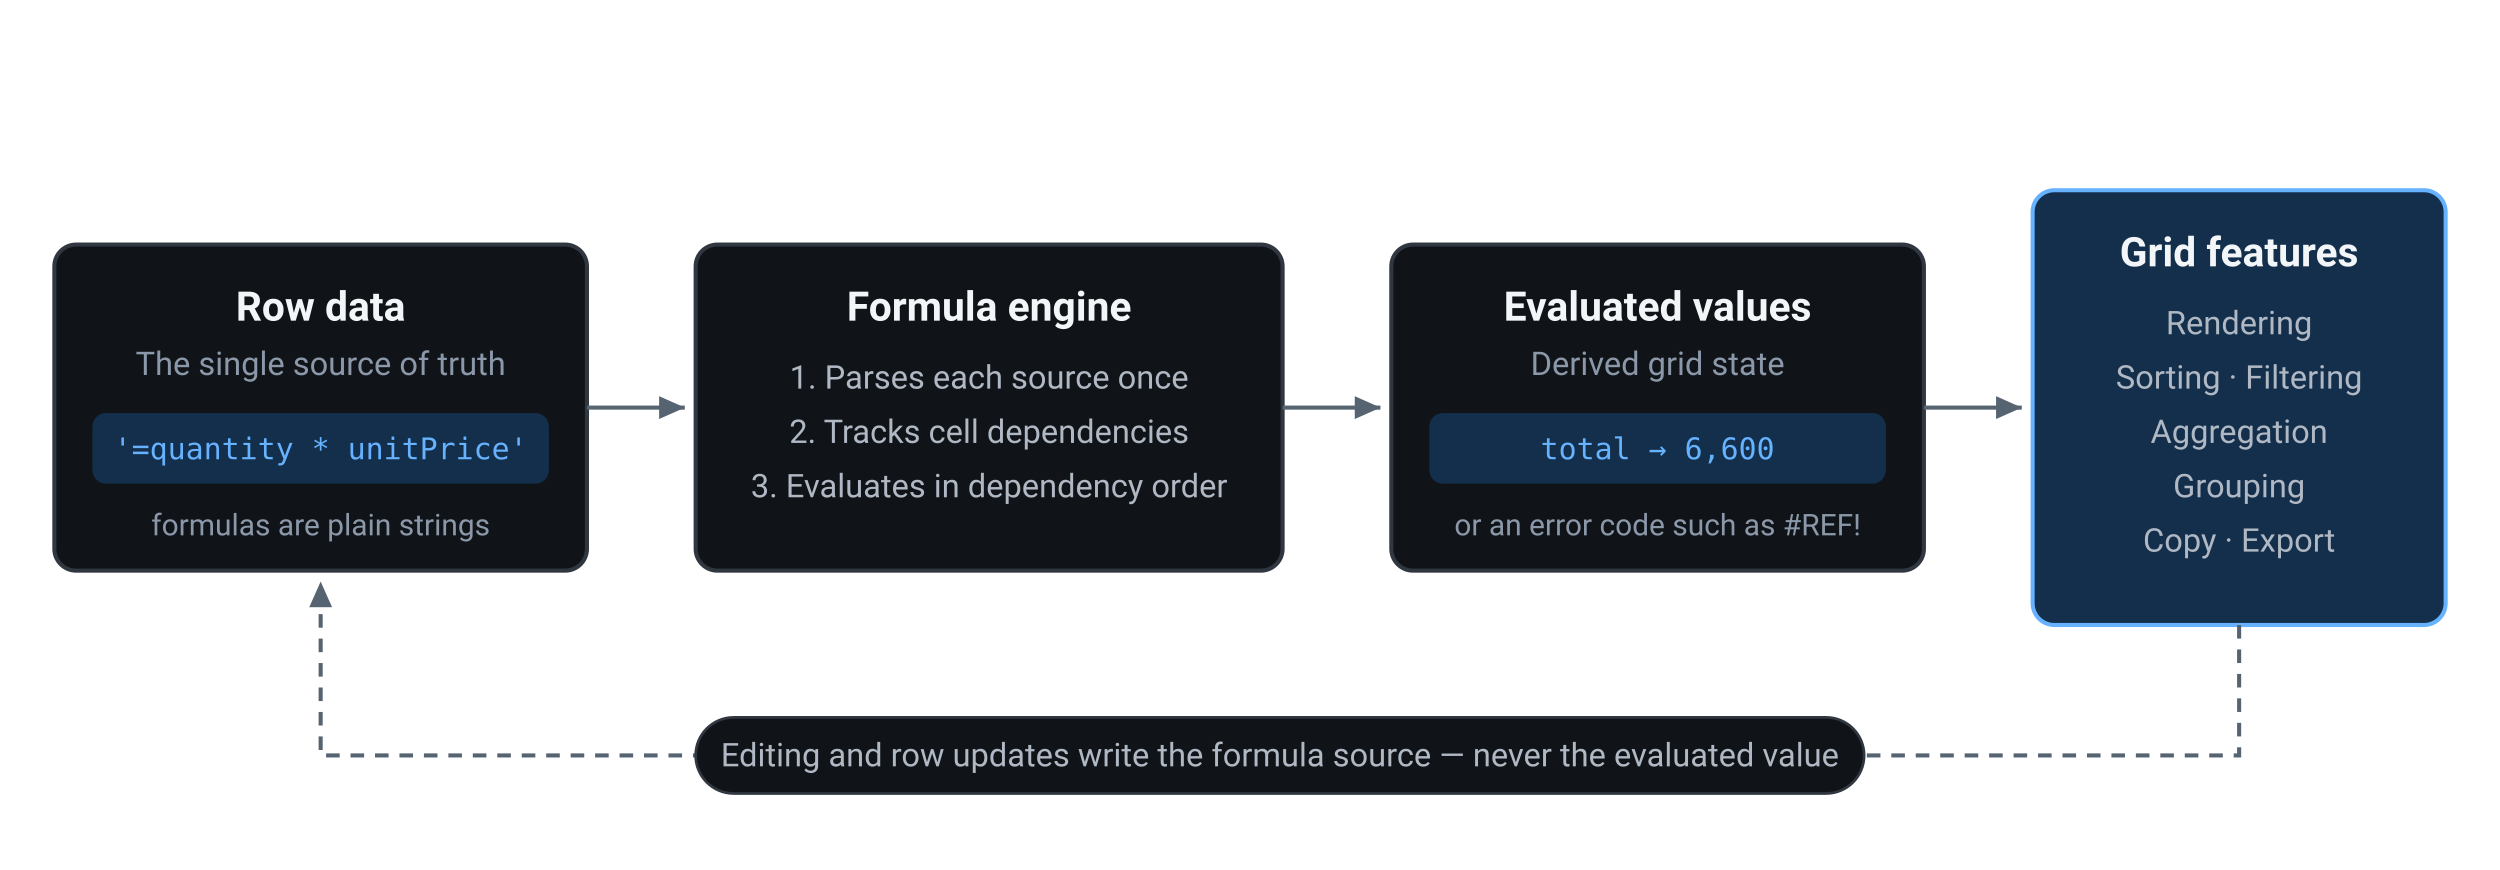
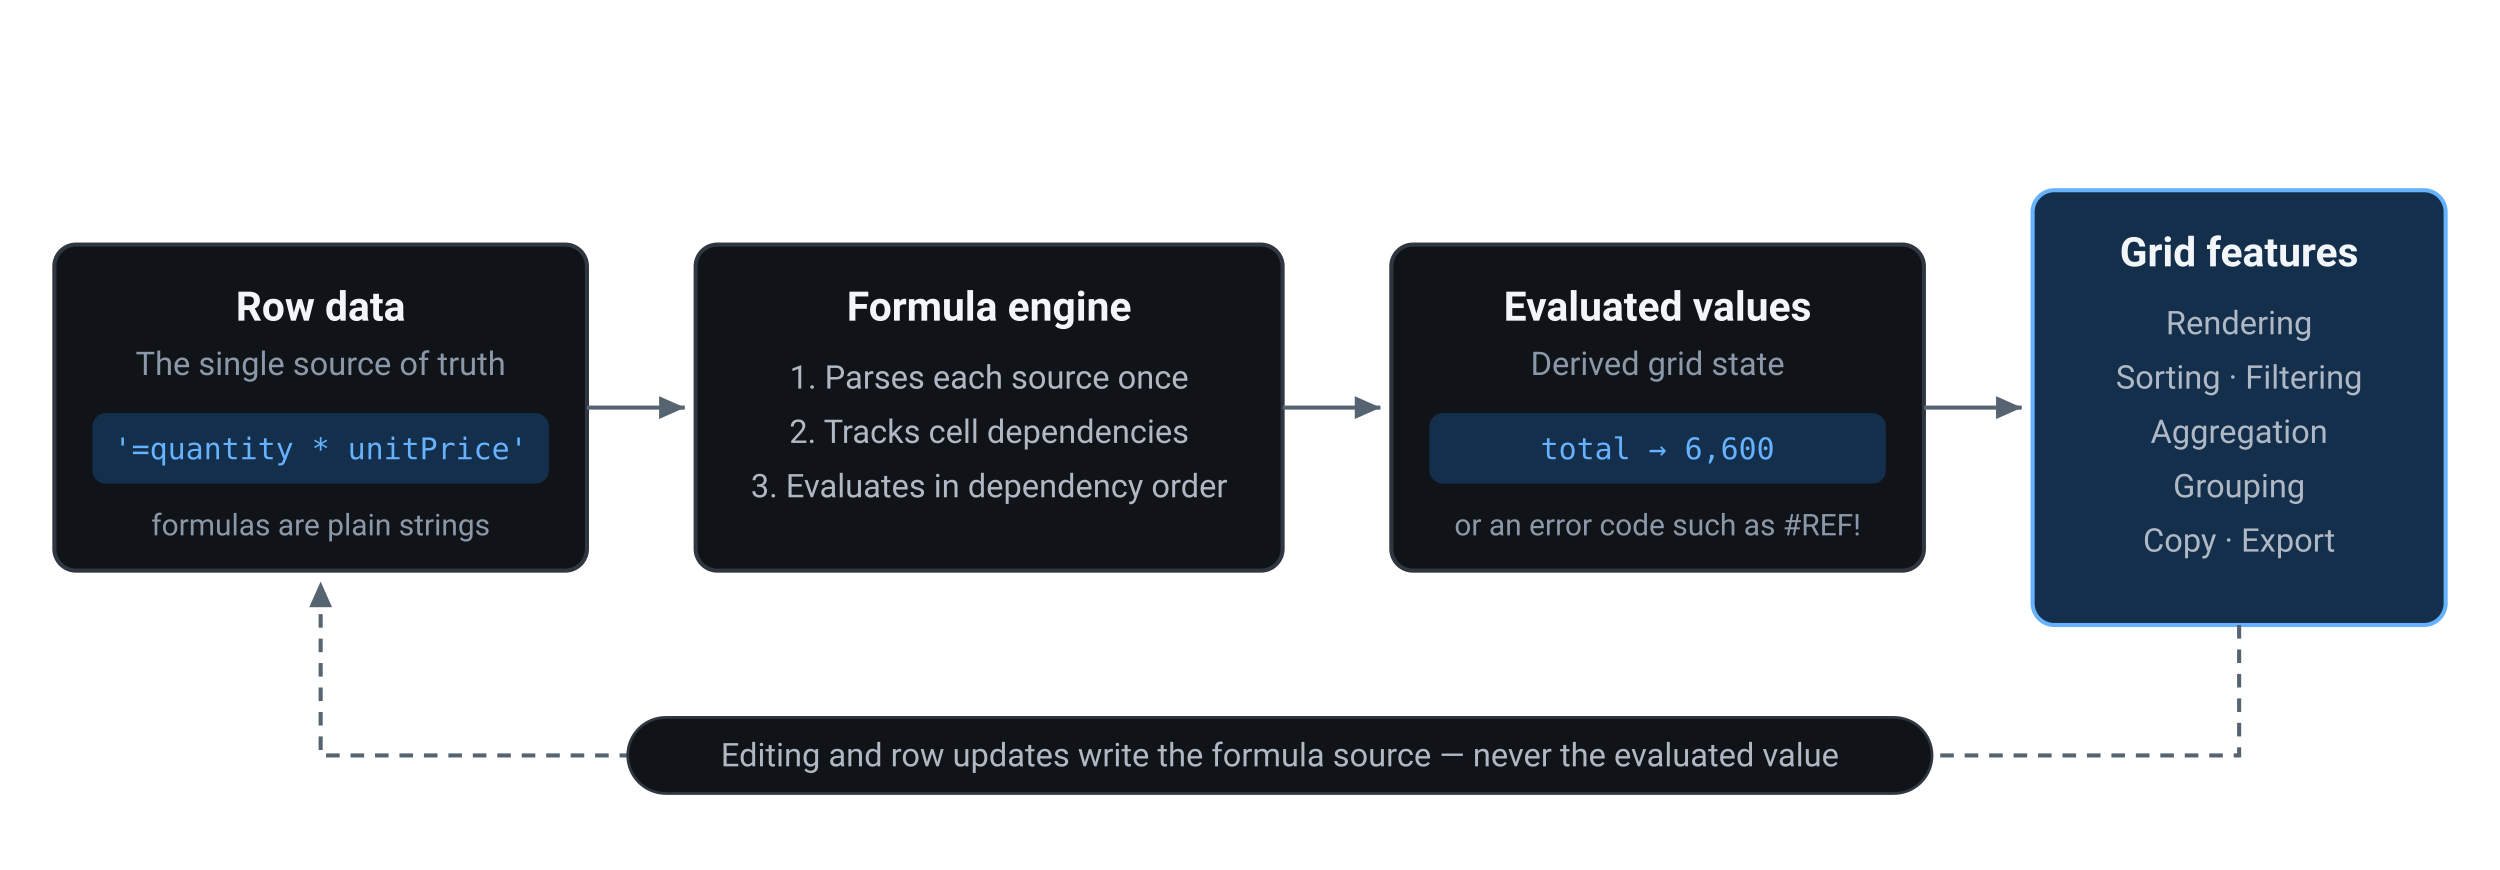
<svg xmlns="http://www.w3.org/2000/svg" viewBox="0 0 920 320" font-family="system-ui, -apple-system, 'Segoe UI', Roboto, sans-serif">
  <defs>
    <marker id="arrow" viewBox="0 0 10 10" refX="9" refY="5" markerWidth="7" markerHeight="7" orient="auto-start-reverse">
      <path d="M 0 1 L 9 5 L 0 9 z" fill="#566371" />
    </marker>
  </defs>
  <rect x="20" y="90" width="196" height="120" rx="8" fill="#101418" stroke="#303740" stroke-width="1.5" />
  <text x="118" y="118" text-anchor="middle" font-size="15" font-weight="600" fill="#F3F6F9">Row data</text>
  <text x="118" y="138" text-anchor="middle" font-size="12" fill="#8B98A9">The single source of truth</text>
  <rect x="34" y="152" width="168" height="26" rx="5" fill="#132F4C" />
  <text x="118" y="169" text-anchor="middle" font-size="11" font-family="Menlo, Consolas, monospace" fill="#66B2FF">'=quantity * unitPrice'</text>
  <text x="118" y="197" text-anchor="middle" font-size="11" fill="#8B98A9">formulas are plain strings</text>
  <line x1="216" y1="150" x2="252" y2="150" stroke="#566371" stroke-width="1.5" marker-end="url(#arrow)" />
  <rect x="256" y="90" width="216" height="120" rx="8" fill="#101418" stroke="#303740" stroke-width="1.5" />
  <text x="364" y="118" text-anchor="middle" font-size="15" font-weight="600" fill="#F3F6F9">Formula engine</text>
  <text x="364" y="143" text-anchor="middle" font-size="12" fill="#B0B8C4">1. Parses each source once</text>
  <text x="364" y="163" text-anchor="middle" font-size="12" fill="#B0B8C4">2. Tracks cell dependencies</text>
  <text x="364" y="183" text-anchor="middle" font-size="12" fill="#B0B8C4">3. Evaluates in dependency order</text>
  <line x1="472" y1="150" x2="508" y2="150" stroke="#566371" stroke-width="1.5" marker-end="url(#arrow)" />
  <rect x="512" y="90" width="196" height="120" rx="8" fill="#101418" stroke="#303740" stroke-width="1.5" />
  <text x="610" y="118" text-anchor="middle" font-size="15" font-weight="600" fill="#F3F6F9">Evaluated values</text>
  <text x="610" y="138" text-anchor="middle" font-size="12" fill="#8B98A9">Derived grid state</text>
  <rect x="526" y="152" width="168" height="26" rx="5" fill="#132F4C" />
  <text x="610" y="169" text-anchor="middle" font-size="11" font-family="Menlo, Consolas, monospace" fill="#66B2FF">total → 6,600</text>
  <text x="610" y="197" text-anchor="middle" font-size="11" fill="#8B98A9">or an error code such as #REF!</text>
  <line x1="708" y1="150" x2="744" y2="150" stroke="#566371" stroke-width="1.5" marker-end="url(#arrow)" />
  <rect x="748" y="70" width="152" height="160" rx="8" fill="#132F4C" stroke="#66B2FF" stroke-width="1.5" />
  <text x="824" y="98" text-anchor="middle" font-size="15" font-weight="600" fill="#F3F6F9">Grid features</text>
  <text x="824" y="123" text-anchor="middle" font-size="12" fill="#B0B8C4">Rendering</text>
  <text x="824" y="143" text-anchor="middle" font-size="12" fill="#B0B8C4">Sorting · Filtering</text>
  <text x="824" y="163" text-anchor="middle" font-size="12" fill="#B0B8C4">Aggregation</text>
  <text x="824" y="183" text-anchor="middle" font-size="12" fill="#B0B8C4">Grouping</text>
  <text x="824" y="203" text-anchor="middle" font-size="12" fill="#B0B8C4">Copy · Export</text>
  <path d="M 824 230 L 824 278 L 118 278 L 118 214" fill="none" stroke="#566371" stroke-width="1.5" stroke-dasharray="5 4" marker-end="url(#arrow)" />
-   <rect x="256" y="264" width="430" height="28" rx="14" fill="#101418" stroke="#303740" />
+   <rect x="231" y="264" width="480" height="28" rx="14" fill="#101418" stroke="#303740" />
  <text x="471" y="282" text-anchor="middle" font-size="12" fill="#B0B8C4">Editing and row updates write the formula source — never the evaluated value</text>
</svg>
